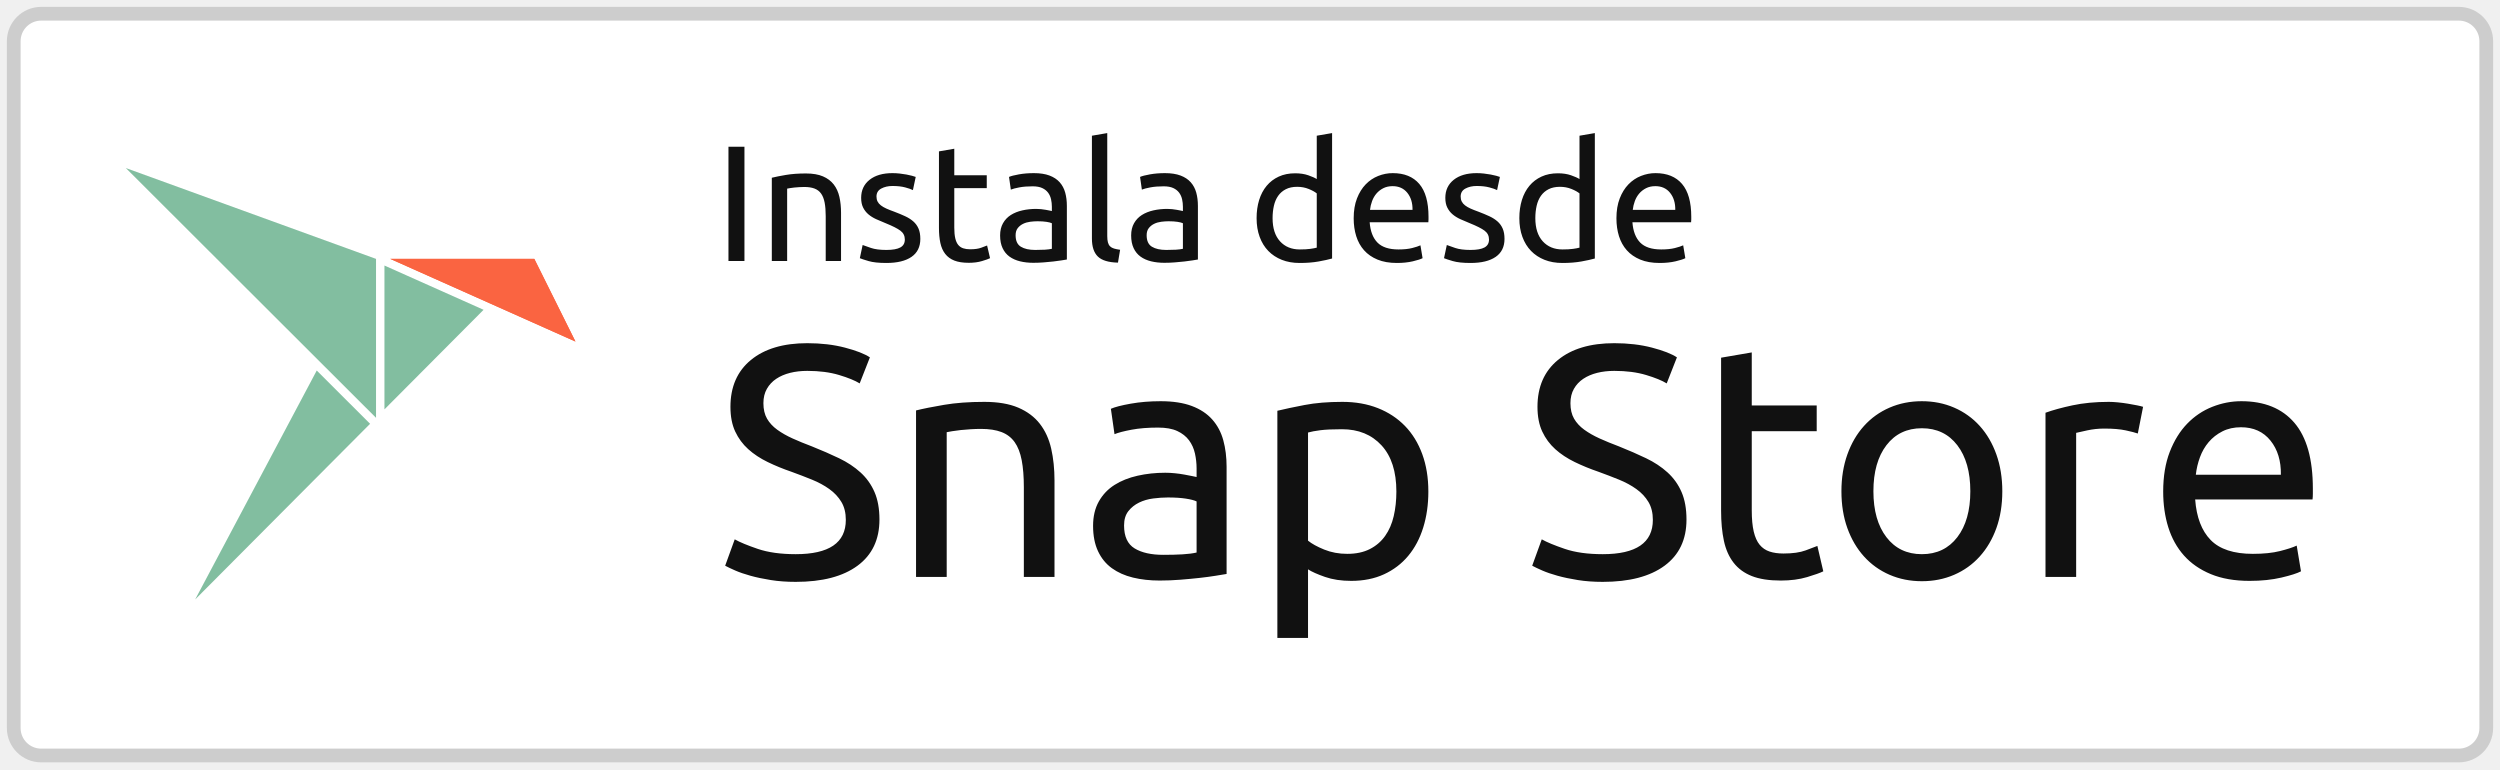
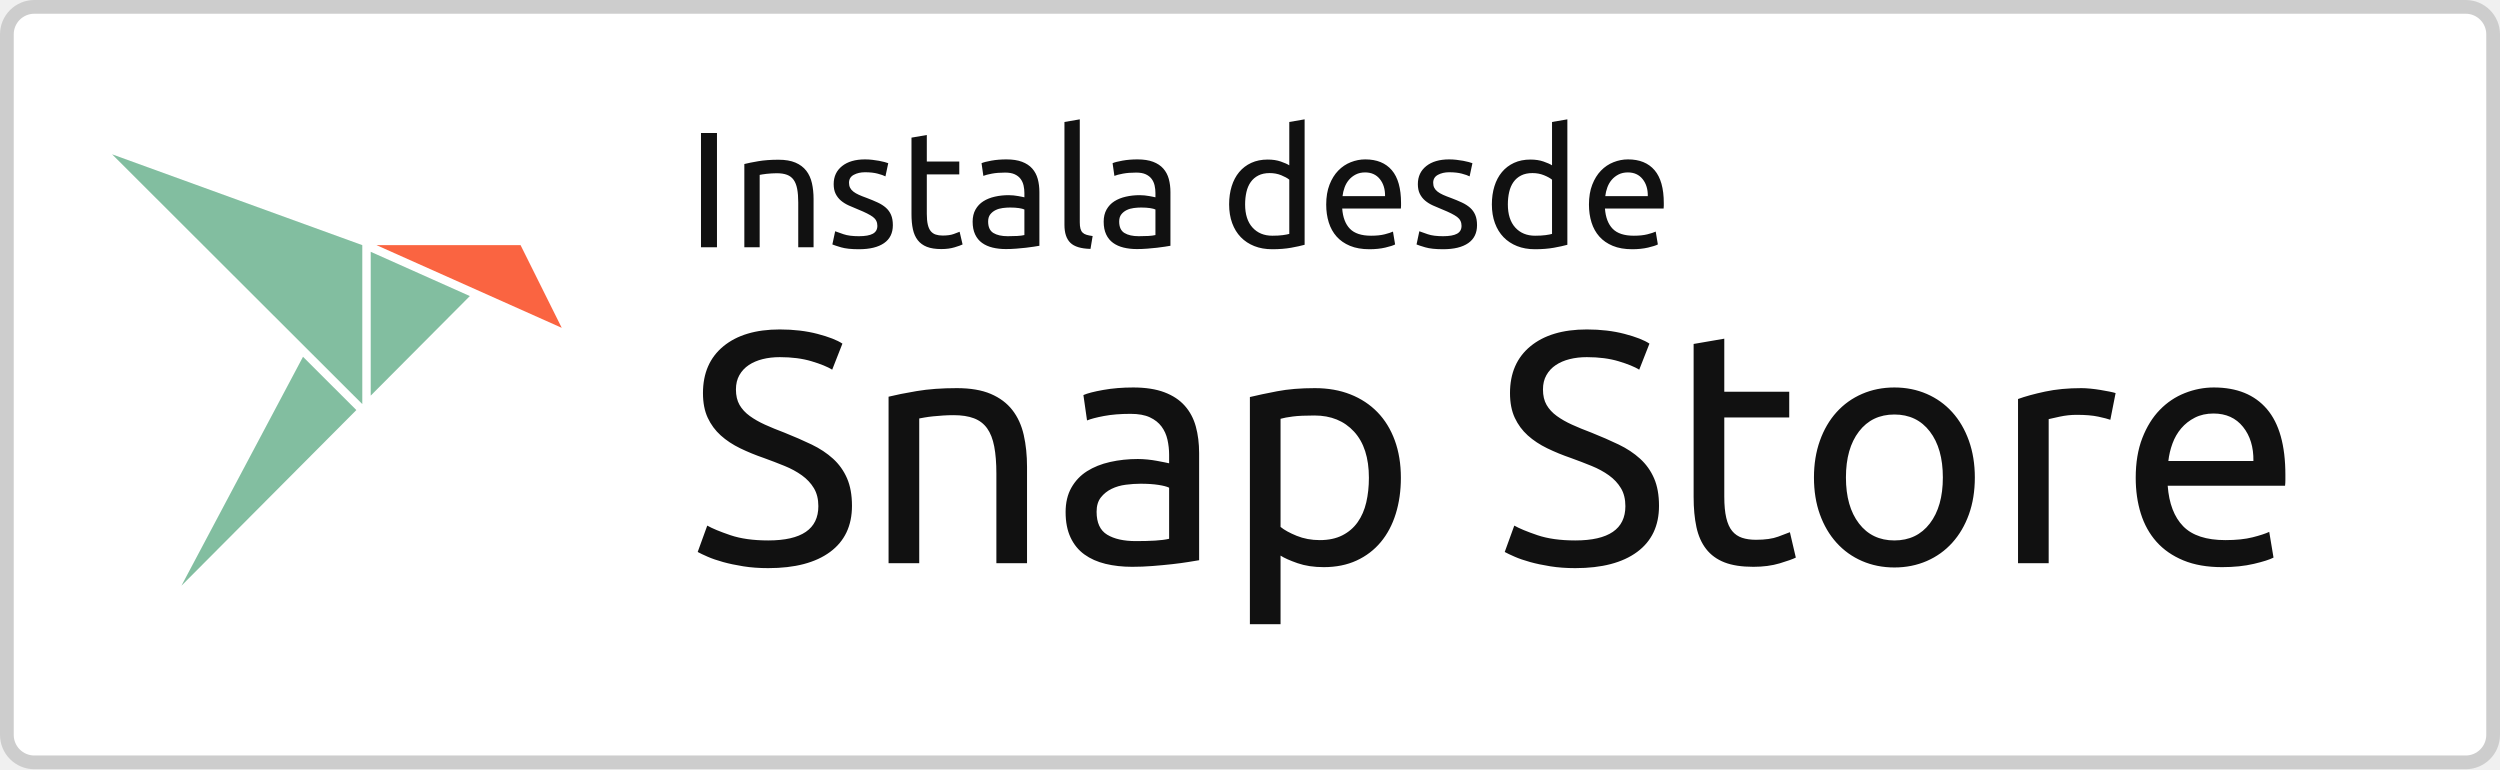
- <svg xmlns="http://www.w3.org/2000/svg" xmlns:xlink="http://www.w3.org/1999/xlink" width="182px" height="56px" viewBox="0 0 182 56" version="1.1">
-   <defs>
-     <polygon id="path-1" points="10.552 0.559 0.061 0.559 13.549 6.58" />
-   </defs>
-   <g id="Other-languages" stroke="none" stroke-width="1" fill="none" fill-rule="evenodd">
-     <g id="ES" transform="translate(-199, -113)">
-       <g id="[ES]-snap-store-white-uneditable" transform="translate(200, 114)">
-         <rect id="Rectangle-path" stroke="#CDCDCD" fill="#FFFFFF" x="0" y="0" width="180" height="54" rx="2" />
-         <g id="logo" transform="translate(8, 11)">
-           <g>
-             <polygon id="Fill-2265" fill="#82BEA0" fill-rule="nonzero" points="18.988 17.802 26.205 10.553 18.988 7.331" />
-             <polygon id="Fill-2266" fill="#82BEA0" fill-rule="nonzero" points="5.208 31.641 17.942 18.852 14.059 14.974" />
-             <polygon id="Fill-2267" fill="#82BEA0" fill-rule="nonzero" points="0.16 0.233 18.375 18.417 18.375 6.846" />
-             <g id="Fill-2268" transform="translate(19.34483, 6.285714)" fill="#FA6441" fill-rule="nonzero">
-               <polygon id="path-2" points="10.552 0.559 0.061 0.559 13.549 6.58" />
-             </g>
-             <g id="colour/snappy-accent-Clipped" transform="translate(19.34483, 6.285714)">
-               <mask id="mask-2" fill="white">
-                 <use xlink:href="#path-1" />
-               </mask>
-               <g id="path-2" />
-               <g id="colour/snappy-accent" mask="url(#mask-2)">
-                 <g transform="translate(-19.91379, -9.142857)" id="Rectangle-2">
-                   <g transform="translate(0.343092, 0.497771)">
-                     <rect id="Rectangle-path" fill="#FA6441" fill-rule="nonzero" x="0" y="0" width="101.276" height="34.857" />
-                   </g>
-                 </g>
-               </g>
-             </g>
-           </g>
-         </g>
-         <path d="M52.032,9.684 L53.196,9.684 L53.196,18 L52.032,18 L52.032,9.684 Z M55.188,11.94 C55.444,11.876 55.784,11.808 56.208,11.736 C56.632,11.664 57.12,11.628 57.672,11.628 C58.168,11.628 58.58,11.698 58.908,11.838 C59.236,11.978 59.498,12.174 59.694,12.426 C59.89,12.678 60.028,12.98 60.108,13.332 C60.188,13.684 60.228,14.072 60.228,14.496 L60.228,18 L59.112,18 L59.112,14.736 C59.112,14.352 59.086,14.024 59.034,13.752 C58.982,13.48 58.896,13.26 58.776,13.092 C58.656,12.924 58.496,12.802 58.296,12.726 C58.096,12.65 57.848,12.612 57.552,12.612 C57.432,12.612 57.308,12.616 57.18,12.624 C57.052,12.632 56.93,12.642 56.814,12.654 C56.698,12.666 56.594,12.68 56.502,12.696 C56.41,12.712 56.344,12.724 56.304,12.732 L56.304,18 L55.188,18 L55.188,11.94 Z M63.528,17.196 C63.984,17.196 64.322,17.136 64.542,17.016 C64.762,16.896 64.872,16.704 64.872,16.44 C64.872,16.168 64.764,15.952 64.548,15.792 C64.332,15.632 63.976,15.452 63.48,15.252 C63.24,15.156 63.01,15.058 62.79,14.958 C62.57,14.858 62.38,14.74 62.22,14.604 C62.06,14.468 61.932,14.304 61.836,14.112 C61.74,13.92 61.692,13.684 61.692,13.404 C61.692,12.852 61.896,12.414 62.304,12.09 C62.712,11.766 63.268,11.604 63.972,11.604 C64.148,11.604 64.324,11.614 64.5,11.634 C64.676,11.654 64.84,11.678 64.992,11.706 C65.144,11.734 65.278,11.764 65.394,11.796 C65.51,11.828 65.6,11.856 65.664,11.88 L65.46,12.84 C65.34,12.776 65.152,12.71 64.896,12.642 C64.64,12.574 64.332,12.54 63.972,12.54 C63.66,12.54 63.388,12.602 63.156,12.726 C62.924,12.85 62.808,13.044 62.808,13.308 C62.808,13.444 62.834,13.564 62.886,13.668 C62.938,13.772 63.018,13.866 63.126,13.95 C63.234,14.034 63.368,14.112 63.528,14.184 C63.688,14.256 63.88,14.332 64.104,14.412 C64.4,14.524 64.664,14.634 64.896,14.742 C65.128,14.85 65.326,14.976 65.49,15.12 C65.654,15.264 65.78,15.438 65.868,15.642 C65.956,15.846 66,16.096 66,16.392 C66,16.968 65.786,17.404 65.358,17.7 C64.93,17.996 64.32,18.144 63.528,18.144 C62.976,18.144 62.544,18.098 62.232,18.006 C61.92,17.914 61.708,17.844 61.596,17.796 L61.8,16.836 C61.928,16.884 62.132,16.956 62.412,17.052 C62.692,17.148 63.064,17.196 63.528,17.196 Z M68.472,11.76 L70.836,11.76 L70.836,12.696 L68.472,12.696 L68.472,15.576 C68.472,15.888 68.496,16.146 68.544,16.35 C68.592,16.554 68.664,16.714 68.76,16.83 C68.856,16.946 68.976,17.028 69.12,17.076 C69.264,17.124 69.432,17.148 69.624,17.148 C69.96,17.148 70.23,17.11 70.434,17.034 C70.638,16.958 70.78,16.904 70.86,16.872 L71.076,17.796 C70.964,17.852 70.768,17.922 70.488,18.006 C70.208,18.09 69.888,18.132 69.528,18.132 C69.104,18.132 68.754,18.078 68.478,17.97 C68.202,17.862 67.98,17.7 67.812,17.484 C67.644,17.268 67.526,17.002 67.458,16.686 C67.39,16.37 67.356,16.004 67.356,15.588 L67.356,10.02 L68.472,9.828 L68.472,11.76 Z M74.364,17.196 C74.628,17.196 74.862,17.19 75.066,17.178 C75.27,17.166 75.44,17.144 75.576,17.112 L75.576,15.252 C75.496,15.212 75.366,15.178 75.186,15.15 C75.006,15.122 74.788,15.108 74.532,15.108 C74.364,15.108 74.186,15.12 73.998,15.144 C73.81,15.168 73.638,15.218 73.482,15.294 C73.326,15.37 73.196,15.474 73.092,15.606 C72.988,15.738 72.936,15.912 72.936,16.128 C72.936,16.528 73.064,16.806 73.32,16.962 C73.576,17.118 73.924,17.196 74.364,17.196 Z M74.268,11.604 C74.716,11.604 75.094,11.662 75.402,11.778 C75.71,11.894 75.958,12.058 76.146,12.27 C76.334,12.482 76.468,12.734 76.548,13.026 C76.628,13.318 76.668,13.64 76.668,13.992 L76.668,17.892 C76.572,17.908 76.438,17.93 76.266,17.958 C76.094,17.986 75.9,18.012 75.684,18.036 C75.468,18.06 75.234,18.082 74.982,18.102 C74.73,18.122 74.48,18.132 74.232,18.132 C73.88,18.132 73.556,18.096 73.26,18.024 C72.964,17.952 72.708,17.838 72.492,17.682 C72.276,17.526 72.108,17.32 71.988,17.064 C71.868,16.808 71.808,16.5 71.808,16.14 C71.808,15.796 71.878,15.5 72.018,15.252 C72.158,15.004 72.348,14.804 72.588,14.652 C72.828,14.5 73.108,14.388 73.428,14.316 C73.748,14.244 74.084,14.208 74.436,14.208 C74.548,14.208 74.664,14.214 74.784,14.226 C74.904,14.238 75.018,14.254 75.126,14.274 C75.234,14.294 75.328,14.312 75.408,14.328 C75.488,14.344 75.544,14.356 75.576,14.364 L75.576,14.052 C75.576,13.868 75.556,13.686 75.516,13.506 C75.476,13.326 75.404,13.166 75.3,13.026 C75.196,12.886 75.054,12.774 74.874,12.69 C74.694,12.606 74.46,12.564 74.172,12.564 C73.804,12.564 73.482,12.59 73.206,12.642 C72.93,12.694 72.724,12.748 72.588,12.804 L72.456,11.88 C72.6,11.816 72.84,11.754 73.176,11.694 C73.512,11.634 73.876,11.604 74.268,11.604 Z M80.388,18.12 C79.7,18.104 79.212,17.956 78.924,17.676 C78.636,17.396 78.492,16.96 78.492,16.368 L78.492,8.88 L79.608,8.688 L79.608,16.188 C79.608,16.372 79.624,16.524 79.656,16.644 C79.688,16.764 79.74,16.86 79.812,16.932 C79.884,17.004 79.98,17.058 80.1,17.094 C80.22,17.13 80.368,17.16 80.544,17.184 L80.388,18.12 Z M83.904,17.196 C84.168,17.196 84.402,17.19 84.606,17.178 C84.81,17.166 84.98,17.144 85.116,17.112 L85.116,15.252 C85.036,15.212 84.906,15.178 84.726,15.15 C84.546,15.122 84.328,15.108 84.072,15.108 C83.904,15.108 83.726,15.12 83.538,15.144 C83.35,15.168 83.178,15.218 83.022,15.294 C82.866,15.37 82.736,15.474 82.632,15.606 C82.528,15.738 82.476,15.912 82.476,16.128 C82.476,16.528 82.604,16.806 82.86,16.962 C83.116,17.118 83.464,17.196 83.904,17.196 Z M83.808,11.604 C84.256,11.604 84.634,11.662 84.942,11.778 C85.25,11.894 85.498,12.058 85.686,12.27 C85.874,12.482 86.008,12.734 86.088,13.026 C86.168,13.318 86.208,13.64 86.208,13.992 L86.208,17.892 C86.112,17.908 85.978,17.93 85.806,17.958 C85.634,17.986 85.44,18.012 85.224,18.036 C85.008,18.06 84.774,18.082 84.522,18.102 C84.27,18.122 84.02,18.132 83.772,18.132 C83.42,18.132 83.096,18.096 82.8,18.024 C82.504,17.952 82.248,17.838 82.032,17.682 C81.816,17.526 81.648,17.32 81.528,17.064 C81.408,16.808 81.348,16.5 81.348,16.14 C81.348,15.796 81.418,15.5 81.558,15.252 C81.698,15.004 81.888,14.804 82.128,14.652 C82.368,14.5 82.648,14.388 82.968,14.316 C83.288,14.244 83.624,14.208 83.976,14.208 C84.088,14.208 84.204,14.214 84.324,14.226 C84.444,14.238 84.558,14.254 84.666,14.274 C84.774,14.294 84.868,14.312 84.948,14.328 C85.028,14.344 85.084,14.356 85.116,14.364 L85.116,14.052 C85.116,13.868 85.096,13.686 85.056,13.506 C85.016,13.326 84.944,13.166 84.84,13.026 C84.736,12.886 84.594,12.774 84.414,12.69 C84.234,12.606 84,12.564 83.712,12.564 C83.344,12.564 83.022,12.59 82.746,12.642 C82.47,12.694 82.264,12.748 82.128,12.804 L81.996,11.88 C82.14,11.816 82.38,11.754 82.716,11.694 C83.052,11.634 83.416,11.604 83.808,11.604 Z M94.86,13.08 C94.724,12.968 94.528,12.86 94.272,12.756 C94.016,12.652 93.736,12.6 93.432,12.6 C93.112,12.6 92.838,12.658 92.61,12.774 C92.382,12.89 92.196,13.05 92.052,13.254 C91.908,13.458 91.804,13.7 91.74,13.98 C91.676,14.26 91.644,14.56 91.644,14.88 C91.644,15.608 91.824,16.17 92.184,16.566 C92.544,16.962 93.024,17.16 93.624,17.16 C93.928,17.16 94.182,17.146 94.386,17.118 C94.59,17.09 94.748,17.06 94.86,17.028 L94.86,13.08 Z M94.86,8.88 L95.976,8.688 L95.976,17.82 C95.72,17.892 95.392,17.964 94.992,18.036 C94.592,18.108 94.132,18.144 93.612,18.144 C93.132,18.144 92.7,18.068 92.316,17.916 C91.932,17.764 91.604,17.548 91.332,17.268 C91.06,16.988 90.85,16.646 90.702,16.242 C90.554,15.838 90.48,15.384 90.48,14.88 C90.48,14.4 90.542,13.96 90.666,13.56 C90.79,13.16 90.972,12.816 91.212,12.528 C91.452,12.24 91.746,12.016 92.094,11.856 C92.442,11.696 92.84,11.616 93.288,11.616 C93.648,11.616 93.966,11.664 94.242,11.76 C94.518,11.856 94.724,11.948 94.86,12.036 L94.86,8.88 Z M97.548,14.892 C97.548,14.34 97.628,13.858 97.788,13.446 C97.948,13.034 98.16,12.692 98.424,12.42 C98.688,12.148 98.992,11.944 99.336,11.808 C99.68,11.672 100.032,11.604 100.392,11.604 C101.232,11.604 101.876,11.866 102.324,12.39 C102.772,12.914 102.996,13.712 102.996,14.784 L102.996,14.97 C102.996,15.046 102.992,15.116 102.984,15.18 L98.712,15.18 C98.76,15.828 98.948,16.32 99.276,16.656 C99.604,16.992 100.116,17.16 100.812,17.16 C101.204,17.16 101.534,17.126 101.802,17.058 C102.07,16.99 102.272,16.924 102.408,16.86 L102.564,17.796 C102.428,17.868 102.19,17.944 101.85,18.024 C101.51,18.104 101.124,18.144 100.692,18.144 C100.148,18.144 99.678,18.062 99.282,17.898 C98.886,17.734 98.56,17.508 98.304,17.22 C98.048,16.932 97.858,16.59 97.734,16.194 C97.61,15.798 97.548,15.364 97.548,14.892 Z M101.832,14.28 C101.84,13.776 101.714,13.362 101.454,13.038 C101.194,12.714 100.836,12.552 100.38,12.552 C100.124,12.552 99.898,12.602 99.702,12.702 C99.506,12.802 99.34,12.932 99.204,13.092 C99.068,13.252 98.962,13.436 98.886,13.644 C98.81,13.852 98.76,14.064 98.736,14.28 L101.832,14.28 Z M106.056,17.196 C106.512,17.196 106.85,17.136 107.07,17.016 C107.29,16.896 107.4,16.704 107.4,16.44 C107.4,16.168 107.292,15.952 107.076,15.792 C106.86,15.632 106.504,15.452 106.008,15.252 C105.768,15.156 105.538,15.058 105.318,14.958 C105.098,14.858 104.908,14.74 104.748,14.604 C104.588,14.468 104.46,14.304 104.364,14.112 C104.268,13.92 104.22,13.684 104.22,13.404 C104.22,12.852 104.424,12.414 104.832,12.09 C105.24,11.766 105.796,11.604 106.5,11.604 C106.676,11.604 106.852,11.614 107.028,11.634 C107.204,11.654 107.368,11.678 107.52,11.706 C107.672,11.734 107.806,11.764 107.922,11.796 C108.038,11.828 108.128,11.856 108.192,11.88 L107.988,12.84 C107.868,12.776 107.68,12.71 107.424,12.642 C107.168,12.574 106.86,12.54 106.5,12.54 C106.188,12.54 105.916,12.602 105.684,12.726 C105.452,12.85 105.336,13.044 105.336,13.308 C105.336,13.444 105.362,13.564 105.414,13.668 C105.466,13.772 105.546,13.866 105.654,13.95 C105.762,14.034 105.896,14.112 106.056,14.184 C106.216,14.256 106.408,14.332 106.632,14.412 C106.928,14.524 107.192,14.634 107.424,14.742 C107.656,14.85 107.854,14.976 108.018,15.12 C108.182,15.264 108.308,15.438 108.396,15.642 C108.484,15.846 108.528,16.096 108.528,16.392 C108.528,16.968 108.314,17.404 107.886,17.7 C107.458,17.996 106.848,18.144 106.056,18.144 C105.504,18.144 105.072,18.098 104.76,18.006 C104.448,17.914 104.236,17.844 104.124,17.796 L104.328,16.836 C104.456,16.884 104.66,16.956 104.94,17.052 C105.22,17.148 105.592,17.196 106.056,17.196 Z M113.988,13.08 C113.852,12.968 113.656,12.86 113.4,12.756 C113.144,12.652 112.864,12.6 112.56,12.6 C112.24,12.6 111.966,12.658 111.738,12.774 C111.51,12.89 111.324,13.05 111.18,13.254 C111.036,13.458 110.932,13.7 110.868,13.98 C110.804,14.26 110.772,14.56 110.772,14.88 C110.772,15.608 110.952,16.17 111.312,16.566 C111.672,16.962 112.152,17.16 112.752,17.16 C113.056,17.16 113.31,17.146 113.514,17.118 C113.718,17.09 113.876,17.06 113.988,17.028 L113.988,13.08 Z M113.988,8.88 L115.104,8.688 L115.104,17.82 C114.848,17.892 114.52,17.964 114.12,18.036 C113.72,18.108 113.26,18.144 112.74,18.144 C112.26,18.144 111.828,18.068 111.444,17.916 C111.06,17.764 110.732,17.548 110.46,17.268 C110.188,16.988 109.978,16.646 109.83,16.242 C109.682,15.838 109.608,15.384 109.608,14.88 C109.608,14.4 109.67,13.96 109.794,13.56 C109.918,13.16 110.1,12.816 110.34,12.528 C110.58,12.24 110.874,12.016 111.222,11.856 C111.57,11.696 111.968,11.616 112.416,11.616 C112.776,11.616 113.094,11.664 113.37,11.76 C113.646,11.856 113.852,11.948 113.988,12.036 L113.988,8.88 Z M116.676,14.892 C116.676,14.34 116.756,13.858 116.916,13.446 C117.076,13.034 117.288,12.692 117.552,12.42 C117.816,12.148 118.12,11.944 118.464,11.808 C118.808,11.672 119.16,11.604 119.52,11.604 C120.36,11.604 121.004,11.866 121.452,12.39 C121.9,12.914 122.124,13.712 122.124,14.784 L122.124,14.97 C122.124,15.046 122.12,15.116 122.112,15.18 L117.84,15.18 C117.888,15.828 118.076,16.32 118.404,16.656 C118.732,16.992 119.244,17.16 119.94,17.16 C120.332,17.16 120.662,17.126 120.93,17.058 C121.198,16.99 121.4,16.924 121.536,16.86 L121.692,17.796 C121.556,17.868 121.318,17.944 120.978,18.024 C120.638,18.104 120.252,18.144 119.82,18.144 C119.276,18.144 118.806,18.062 118.41,17.898 C118.014,17.734 117.688,17.508 117.432,17.22 C117.176,16.932 116.986,16.59 116.862,16.194 C116.738,15.798 116.676,15.364 116.676,14.892 Z M120.96,14.28 C120.968,13.776 120.842,13.362 120.582,13.038 C120.322,12.714 119.964,12.552 119.508,12.552 C119.252,12.552 119.026,12.602 118.83,12.702 C118.634,12.802 118.468,12.932 118.332,13.092 C118.196,13.252 118.09,13.436 118.014,13.644 C117.938,13.852 117.888,14.064 117.864,14.28 L120.96,14.28 Z" id="Instala-desde" fill="#111111" />
-         <path d="M56.928,39.344 C59.36,39.344 60.576,38.512 60.576,36.848 C60.576,36.336 60.468,35.9 60.252,35.54 C60.036,35.18 59.744,34.868 59.376,34.604 C59.008,34.34 58.588,34.112 58.116,33.92 C57.644,33.728 57.144,33.536 56.616,33.344 C56.008,33.136 55.432,32.9 54.888,32.636 C54.344,32.372 53.872,32.06 53.472,31.7 C53.072,31.34 52.756,30.912 52.524,30.416 C52.292,29.92 52.176,29.32 52.176,28.616 C52.176,27.16 52.672,26.024 53.664,25.208 C54.656,24.392 56.024,23.984 57.768,23.984 C58.776,23.984 59.692,24.092 60.516,24.308 C61.34,24.524 61.944,24.76 62.328,25.016 L61.584,26.912 C61.248,26.704 60.748,26.5 60.084,26.3 C59.42,26.1 58.648,26 57.768,26 C57.32,26 56.904,26.048 56.52,26.144 C56.136,26.24 55.8,26.384 55.512,26.576 C55.224,26.768 54.996,27.012 54.828,27.308 C54.66,27.604 54.576,27.952 54.576,28.352 C54.576,28.8 54.664,29.176 54.84,29.48 C55.016,29.784 55.264,30.052 55.584,30.284 C55.904,30.516 56.276,30.728 56.7,30.92 C57.124,31.112 57.592,31.304 58.104,31.496 C58.824,31.784 59.484,32.072 60.084,32.36 C60.684,32.648 61.204,32.992 61.644,33.392 C62.084,33.792 62.424,34.268 62.664,34.82 C62.904,35.372 63.024,36.04 63.024,36.824 C63.024,38.28 62.492,39.4 61.428,40.184 C60.364,40.968 58.864,41.36 56.928,41.36 C56.272,41.36 55.668,41.316 55.116,41.228 C54.564,41.14 54.072,41.036 53.64,40.916 C53.208,40.796 52.836,40.668 52.524,40.532 C52.212,40.396 51.968,40.28 51.792,40.184 L52.488,38.264 C52.856,38.472 53.416,38.704 54.168,38.96 C54.92,39.216 55.84,39.344 56.928,39.344 Z M65.688,28.88 C66.2,28.752 66.88,28.616 67.728,28.472 C68.576,28.328 69.552,28.256 70.656,28.256 C71.648,28.256 72.472,28.396 73.128,28.676 C73.784,28.956 74.308,29.348 74.7,29.852 C75.092,30.356 75.368,30.96 75.528,31.664 C75.688,32.368 75.768,33.144 75.768,33.992 L75.768,41 L73.536,41 L73.536,34.472 C73.536,33.704 73.484,33.048 73.38,32.504 C73.276,31.96 73.104,31.52 72.864,31.184 C72.624,30.848 72.304,30.604 71.904,30.452 C71.504,30.3 71.008,30.224 70.416,30.224 C70.176,30.224 69.928,30.232 69.672,30.248 C69.416,30.264 69.172,30.284 68.94,30.308 C68.708,30.332 68.5,30.36 68.316,30.392 C68.132,30.424 68,30.448 67.92,30.464 L67.92,41 L65.688,41 L65.688,28.88 Z M83.688,39.392 C84.216,39.392 84.684,39.38 85.092,39.356 C85.5,39.332 85.84,39.288 86.112,39.224 L86.112,35.504 C85.952,35.424 85.692,35.356 85.332,35.3 C84.972,35.244 84.536,35.216 84.024,35.216 C83.688,35.216 83.332,35.24 82.956,35.288 C82.58,35.336 82.236,35.436 81.924,35.588 C81.612,35.74 81.352,35.948 81.144,36.212 C80.936,36.476 80.832,36.824 80.832,37.256 C80.832,38.056 81.088,38.612 81.6,38.924 C82.112,39.236 82.808,39.392 83.688,39.392 Z M83.496,28.208 C84.392,28.208 85.148,28.324 85.764,28.556 C86.38,28.788 86.876,29.116 87.252,29.54 C87.628,29.964 87.896,30.468 88.056,31.052 C88.216,31.636 88.296,32.28 88.296,32.984 L88.296,40.784 C88.104,40.816 87.836,40.86 87.492,40.916 C87.148,40.972 86.76,41.024 86.328,41.072 C85.896,41.12 85.428,41.164 84.924,41.204 C84.42,41.244 83.92,41.264 83.424,41.264 C82.72,41.264 82.072,41.192 81.48,41.048 C80.888,40.904 80.376,40.676 79.944,40.364 C79.512,40.052 79.176,39.64 78.936,39.128 C78.696,38.616 78.576,38 78.576,37.28 C78.576,36.592 78.716,36 78.996,35.504 C79.276,35.008 79.656,34.608 80.136,34.304 C80.616,34 81.176,33.776 81.816,33.632 C82.456,33.488 83.128,33.416 83.832,33.416 C84.056,33.416 84.288,33.428 84.528,33.452 C84.768,33.476 84.996,33.508 85.212,33.548 C85.428,33.588 85.616,33.624 85.776,33.656 C85.936,33.688 86.048,33.712 86.112,33.728 L86.112,33.104 C86.112,32.736 86.072,32.372 85.992,32.012 C85.912,31.652 85.768,31.332 85.56,31.052 C85.352,30.772 85.068,30.548 84.708,30.38 C84.348,30.212 83.88,30.128 83.304,30.128 C82.568,30.128 81.924,30.18 81.372,30.284 C80.82,30.388 80.408,30.496 80.136,30.608 L79.872,28.76 C80.16,28.632 80.64,28.508 81.312,28.388 C81.984,28.268 82.712,28.208 83.496,28.208 Z M100.656,34.784 C100.656,33.328 100.296,32.208 99.576,31.424 C98.856,30.64 97.896,30.248 96.696,30.248 C96.024,30.248 95.5,30.272 95.124,30.32 C94.748,30.368 94.448,30.424 94.224,30.488 L94.224,38.36 C94.496,38.584 94.888,38.8 95.4,39.008 C95.912,39.216 96.472,39.32 97.08,39.32 C97.72,39.32 98.268,39.204 98.724,38.972 C99.18,38.74 99.552,38.42 99.84,38.012 C100.128,37.604 100.336,37.124 100.464,36.572 C100.592,36.02 100.656,35.424 100.656,34.784 Z M102.984,34.784 C102.984,35.728 102.86,36.6 102.612,37.4 C102.364,38.2 102,38.888 101.52,39.464 C101.04,40.04 100.452,40.488 99.756,40.808 C99.06,41.128 98.264,41.288 97.368,41.288 C96.648,41.288 96.012,41.192 95.46,41 C94.908,40.808 94.496,40.624 94.224,40.448 L94.224,45.44 L91.992,45.44 L91.992,28.904 C92.52,28.776 93.18,28.636 93.972,28.484 C94.764,28.332 95.68,28.256 96.72,28.256 C97.68,28.256 98.544,28.408 99.312,28.712 C100.08,29.016 100.736,29.448 101.28,30.008 C101.824,30.568 102.244,31.252 102.54,32.06 C102.836,32.868 102.984,33.776 102.984,34.784 Z M115.68,39.344 C118.112,39.344 119.328,38.512 119.328,36.848 C119.328,36.336 119.22,35.9 119.004,35.54 C118.788,35.18 118.496,34.868 118.128,34.604 C117.76,34.34 117.34,34.112 116.868,33.92 C116.396,33.728 115.896,33.536 115.368,33.344 C114.76,33.136 114.184,32.9 113.64,32.636 C113.096,32.372 112.624,32.06 112.224,31.7 C111.824,31.34 111.508,30.912 111.276,30.416 C111.044,29.92 110.928,29.32 110.928,28.616 C110.928,27.16 111.424,26.024 112.416,25.208 C113.408,24.392 114.776,23.984 116.52,23.984 C117.528,23.984 118.444,24.092 119.268,24.308 C120.092,24.524 120.696,24.76 121.08,25.016 L120.336,26.912 C120,26.704 119.5,26.5 118.836,26.3 C118.172,26.1 117.4,26 116.52,26 C116.072,26 115.656,26.048 115.272,26.144 C114.888,26.24 114.552,26.384 114.264,26.576 C113.976,26.768 113.748,27.012 113.58,27.308 C113.412,27.604 113.328,27.952 113.328,28.352 C113.328,28.8 113.416,29.176 113.592,29.48 C113.768,29.784 114.016,30.052 114.336,30.284 C114.656,30.516 115.028,30.728 115.452,30.92 C115.876,31.112 116.344,31.304 116.856,31.496 C117.576,31.784 118.236,32.072 118.836,32.36 C119.436,32.648 119.956,32.992 120.396,33.392 C120.836,33.792 121.176,34.268 121.416,34.82 C121.656,35.372 121.776,36.04 121.776,36.824 C121.776,38.28 121.244,39.4 120.18,40.184 C119.116,40.968 117.616,41.36 115.68,41.36 C115.024,41.36 114.42,41.316 113.868,41.228 C113.316,41.14 112.824,41.036 112.392,40.916 C111.96,40.796 111.588,40.668 111.276,40.532 C110.964,40.396 110.72,40.28 110.544,40.184 L111.24,38.264 C111.608,38.472 112.168,38.704 112.92,38.96 C113.672,39.216 114.592,39.344 115.68,39.344 Z M126.528,28.52 L131.256,28.52 L131.256,30.392 L126.528,30.392 L126.528,36.152 C126.528,36.776 126.576,37.292 126.672,37.7 C126.768,38.108 126.912,38.428 127.104,38.66 C127.296,38.892 127.536,39.056 127.824,39.152 C128.112,39.248 128.448,39.296 128.832,39.296 C129.504,39.296 130.044,39.22 130.452,39.068 C130.86,38.916 131.144,38.808 131.304,38.744 L131.736,40.592 C131.512,40.704 131.12,40.844 130.56,41.012 C130,41.18 129.36,41.264 128.64,41.264 C127.792,41.264 127.092,41.156 126.54,40.94 C125.988,40.724 125.544,40.4 125.208,39.968 C124.872,39.536 124.636,39.004 124.5,38.372 C124.364,37.74 124.296,37.008 124.296,36.176 L124.296,25.04 L126.528,24.656 L126.528,28.52 Z M144.768,34.76 C144.768,35.752 144.624,36.648 144.336,37.448 C144.048,38.248 143.644,38.936 143.124,39.512 C142.604,40.088 141.984,40.532 141.264,40.844 C140.544,41.156 139.76,41.312 138.912,41.312 C138.064,41.312 137.28,41.156 136.56,40.844 C135.84,40.532 135.22,40.088 134.7,39.512 C134.18,38.936 133.776,38.248 133.488,37.448 C133.2,36.648 133.056,35.752 133.056,34.76 C133.056,33.784 133.2,32.892 133.488,32.084 C133.776,31.276 134.18,30.584 134.7,30.008 C135.22,29.432 135.84,28.988 136.56,28.676 C137.28,28.364 138.064,28.208 138.912,28.208 C139.76,28.208 140.544,28.364 141.264,28.676 C141.984,28.988 142.604,29.432 143.124,30.008 C143.644,30.584 144.048,31.276 144.336,32.084 C144.624,32.892 144.768,33.784 144.768,34.76 Z M142.44,34.76 C142.44,33.352 142.124,32.236 141.492,31.412 C140.86,30.588 140,30.176 138.912,30.176 C137.824,30.176 136.964,30.588 136.332,31.412 C135.7,32.236 135.384,33.352 135.384,34.76 C135.384,36.168 135.7,37.284 136.332,38.108 C136.964,38.932 137.824,39.344 138.912,39.344 C140,39.344 140.86,38.932 141.492,38.108 C142.124,37.284 142.44,36.168 142.44,34.76 Z M152.52,28.256 C152.712,28.256 152.932,28.268 153.18,28.292 C153.428,28.316 153.672,28.348 153.912,28.388 C154.152,28.428 154.372,28.468 154.572,28.508 C154.772,28.548 154.92,28.584 155.016,28.616 L154.632,30.56 C154.456,30.496 154.164,30.42 153.756,30.332 C153.348,30.244 152.824,30.2 152.184,30.2 C151.768,30.2 151.356,30.244 150.948,30.332 C150.54,30.42 150.272,30.48 150.144,30.512 L150.144,41 L147.912,41 L147.912,29.048 C148.44,28.856 149.096,28.676 149.88,28.508 C150.664,28.34 151.544,28.256 152.52,28.256 Z M156.48,34.784 C156.48,33.68 156.64,32.716 156.96,31.892 C157.28,31.068 157.704,30.384 158.232,29.84 C158.76,29.296 159.368,28.888 160.056,28.616 C160.744,28.344 161.448,28.208 162.168,28.208 C163.848,28.208 165.136,28.732 166.032,29.78 C166.928,30.828 167.376,32.424 167.376,34.568 L167.376,34.94 C167.376,35.092 167.368,35.232 167.352,35.36 L158.808,35.36 C158.904,36.656 159.28,37.64 159.936,38.312 C160.592,38.984 161.616,39.32 163.008,39.32 C163.792,39.32 164.452,39.252 164.988,39.116 C165.524,38.98 165.928,38.848 166.2,38.72 L166.512,40.592 C166.24,40.736 165.764,40.888 165.084,41.048 C164.404,41.208 163.632,41.288 162.768,41.288 C161.68,41.288 160.74,41.124 159.948,40.796 C159.156,40.468 158.504,40.016 157.992,39.44 C157.48,38.864 157.1,38.18 156.852,37.388 C156.604,36.596 156.48,35.728 156.48,34.784 Z M165.048,33.56 C165.064,32.552 164.812,31.724 164.292,31.076 C163.772,30.428 163.056,30.104 162.144,30.104 C161.632,30.104 161.18,30.204 160.788,30.404 C160.396,30.604 160.064,30.864 159.792,31.184 C159.52,31.504 159.308,31.872 159.156,32.288 C159.004,32.704 158.904,33.128 158.856,33.56 L165.048,33.56 Z" id="Snap-Store" fill="#111111" />
-       </g>
+ <svg xmlns="http://www.w3.org/2000/svg" width="182px" height="56px" viewBox="0 0 182 56" version="1.1">
+   <g id="[ES]-snap-store-white-uneditable" stroke="none" stroke-width="1" fill="none" fill-rule="evenodd">
+     <rect id="Rectangle-path" stroke="#CDCDCD" fill="#FFFFFF" x="0.5" y="0.5" width="181" height="55" rx="2" />
+     <g id="logo" transform="translate(8, 11)" fill-rule="nonzero">
+       <path d="M18.988,17.802 L18.988,7.331 L26.205,10.553 L18.988,17.802 Z M5.208,31.641 L14.059,14.974 L17.942,18.852 L5.208,31.641 Z M0.16,0.233 L18.375,6.846 L18.375,18.417 L0.16,0.233 Z" id="body" fill="#82BEA0" />
+       <polygon id="head" fill="#FA6441" points="29.897 6.845 19.406 6.845 32.894 12.866" />
    </g>
+     <path d="M51.032,9.684 L52.196,9.684 L52.196,18 L51.032,18 L51.032,9.684 Z M54.188,11.94 C54.444,11.876 54.784,11.808 55.208,11.736 C55.632,11.664 56.12,11.628 56.672,11.628 C57.168,11.628 57.58,11.698 57.908,11.838 C58.236,11.978 58.498,12.174 58.694,12.426 C58.89,12.678 59.028,12.98 59.108,13.332 C59.188,13.684 59.228,14.072 59.228,14.496 L59.228,18 L58.112,18 L58.112,14.736 C58.112,14.352 58.086,14.024 58.034,13.752 C57.982,13.48 57.896,13.26 57.776,13.092 C57.656,12.924 57.496,12.802 57.296,12.726 C57.096,12.65 56.848,12.612 56.552,12.612 C56.432,12.612 56.308,12.616 56.18,12.624 C56.052,12.632 55.93,12.642 55.814,12.654 C55.698,12.666 55.594,12.68 55.502,12.696 C55.41,12.712 55.344,12.724 55.304,12.732 L55.304,18 L54.188,18 L54.188,11.94 Z M62.528,17.196 C62.984,17.196 63.322,17.136 63.542,17.016 C63.762,16.896 63.872,16.704 63.872,16.44 C63.872,16.168 63.764,15.952 63.548,15.792 C63.332,15.632 62.976,15.452 62.48,15.252 C62.24,15.156 62.01,15.058 61.79,14.958 C61.57,14.858 61.38,14.74 61.22,14.604 C61.06,14.468 60.932,14.304 60.836,14.112 C60.74,13.92 60.692,13.684 60.692,13.404 C60.692,12.852 60.896,12.414 61.304,12.09 C61.712,11.766 62.268,11.604 62.972,11.604 C63.148,11.604 63.324,11.614 63.5,11.634 C63.676,11.654 63.84,11.678 63.992,11.706 C64.144,11.734 64.278,11.764 64.394,11.796 C64.51,11.828 64.6,11.856 64.664,11.88 L64.46,12.84 C64.34,12.776 64.152,12.71 63.896,12.642 C63.64,12.574 63.332,12.54 62.972,12.54 C62.66,12.54 62.388,12.602 62.156,12.726 C61.924,12.85 61.808,13.044 61.808,13.308 C61.808,13.444 61.834,13.564 61.886,13.668 C61.938,13.772 62.018,13.866 62.126,13.95 C62.234,14.034 62.368,14.112 62.528,14.184 C62.688,14.256 62.88,14.332 63.104,14.412 C63.4,14.524 63.664,14.634 63.896,14.742 C64.128,14.85 64.326,14.976 64.49,15.12 C64.654,15.264 64.78,15.438 64.868,15.642 C64.956,15.846 65,16.096 65,16.392 C65,16.968 64.786,17.404 64.358,17.7 C63.93,17.996 63.32,18.144 62.528,18.144 C61.976,18.144 61.544,18.098 61.232,18.006 C60.92,17.914 60.708,17.844 60.596,17.796 L60.8,16.836 C60.928,16.884 61.132,16.956 61.412,17.052 C61.692,17.148 62.064,17.196 62.528,17.196 Z M67.472,11.76 L69.836,11.76 L69.836,12.696 L67.472,12.696 L67.472,15.576 C67.472,15.888 67.496,16.146 67.544,16.35 C67.592,16.554 67.664,16.714 67.76,16.83 C67.856,16.946 67.976,17.028 68.12,17.076 C68.264,17.124 68.432,17.148 68.624,17.148 C68.96,17.148 69.23,17.11 69.434,17.034 C69.638,16.958 69.78,16.904 69.86,16.872 L70.076,17.796 C69.964,17.852 69.768,17.922 69.488,18.006 C69.208,18.09 68.888,18.132 68.528,18.132 C68.104,18.132 67.754,18.078 67.478,17.97 C67.202,17.862 66.98,17.7 66.812,17.484 C66.644,17.268 66.526,17.002 66.458,16.686 C66.39,16.37 66.356,16.004 66.356,15.588 L66.356,10.02 L67.472,9.828 L67.472,11.76 Z M73.364,17.196 C73.628,17.196 73.862,17.19 74.066,17.178 C74.27,17.166 74.44,17.144 74.576,17.112 L74.576,15.252 C74.496,15.212 74.366,15.178 74.186,15.15 C74.006,15.122 73.788,15.108 73.532,15.108 C73.364,15.108 73.186,15.12 72.998,15.144 C72.81,15.168 72.638,15.218 72.482,15.294 C72.326,15.37 72.196,15.474 72.092,15.606 C71.988,15.738 71.936,15.912 71.936,16.128 C71.936,16.528 72.064,16.806 72.32,16.962 C72.576,17.118 72.924,17.196 73.364,17.196 Z M73.268,11.604 C73.716,11.604 74.094,11.662 74.402,11.778 C74.71,11.894 74.958,12.058 75.146,12.27 C75.334,12.482 75.468,12.734 75.548,13.026 C75.628,13.318 75.668,13.64 75.668,13.992 L75.668,17.892 C75.572,17.908 75.438,17.93 75.266,17.958 C75.094,17.986 74.9,18.012 74.684,18.036 C74.468,18.06 74.234,18.082 73.982,18.102 C73.73,18.122 73.48,18.132 73.232,18.132 C72.88,18.132 72.556,18.096 72.26,18.024 C71.964,17.952 71.708,17.838 71.492,17.682 C71.276,17.526 71.108,17.32 70.988,17.064 C70.868,16.808 70.808,16.5 70.808,16.14 C70.808,15.796 70.878,15.5 71.018,15.252 C71.158,15.004 71.348,14.804 71.588,14.652 C71.828,14.5 72.108,14.388 72.428,14.316 C72.748,14.244 73.084,14.208 73.436,14.208 C73.548,14.208 73.664,14.214 73.784,14.226 C73.904,14.238 74.018,14.254 74.126,14.274 C74.234,14.294 74.328,14.312 74.408,14.328 C74.488,14.344 74.544,14.356 74.576,14.364 L74.576,14.052 C74.576,13.868 74.556,13.686 74.516,13.506 C74.476,13.326 74.404,13.166 74.3,13.026 C74.196,12.886 74.054,12.774 73.874,12.69 C73.694,12.606 73.46,12.564 73.172,12.564 C72.804,12.564 72.482,12.59 72.206,12.642 C71.93,12.694 71.724,12.748 71.588,12.804 L71.456,11.88 C71.6,11.816 71.84,11.754 72.176,11.694 C72.512,11.634 72.876,11.604 73.268,11.604 Z M79.388,18.12 C78.7,18.104 78.212,17.956 77.924,17.676 C77.636,17.396 77.492,16.96 77.492,16.368 L77.492,8.88 L78.608,8.688 L78.608,16.188 C78.608,16.372 78.624,16.524 78.656,16.644 C78.688,16.764 78.74,16.86 78.812,16.932 C78.884,17.004 78.98,17.058 79.1,17.094 C79.22,17.13 79.368,17.16 79.544,17.184 L79.388,18.12 Z M82.904,17.196 C83.168,17.196 83.402,17.19 83.606,17.178 C83.81,17.166 83.98,17.144 84.116,17.112 L84.116,15.252 C84.036,15.212 83.906,15.178 83.726,15.15 C83.546,15.122 83.328,15.108 83.072,15.108 C82.904,15.108 82.726,15.12 82.538,15.144 C82.35,15.168 82.178,15.218 82.022,15.294 C81.866,15.37 81.736,15.474 81.632,15.606 C81.528,15.738 81.476,15.912 81.476,16.128 C81.476,16.528 81.604,16.806 81.86,16.962 C82.116,17.118 82.464,17.196 82.904,17.196 Z M82.808,11.604 C83.256,11.604 83.634,11.662 83.942,11.778 C84.25,11.894 84.498,12.058 84.686,12.27 C84.874,12.482 85.008,12.734 85.088,13.026 C85.168,13.318 85.208,13.64 85.208,13.992 L85.208,17.892 C85.112,17.908 84.978,17.93 84.806,17.958 C84.634,17.986 84.44,18.012 84.224,18.036 C84.008,18.06 83.774,18.082 83.522,18.102 C83.27,18.122 83.02,18.132 82.772,18.132 C82.42,18.132 82.096,18.096 81.8,18.024 C81.504,17.952 81.248,17.838 81.032,17.682 C80.816,17.526 80.648,17.32 80.528,17.064 C80.408,16.808 80.348,16.5 80.348,16.14 C80.348,15.796 80.418,15.5 80.558,15.252 C80.698,15.004 80.888,14.804 81.128,14.652 C81.368,14.5 81.648,14.388 81.968,14.316 C82.288,14.244 82.624,14.208 82.976,14.208 C83.088,14.208 83.204,14.214 83.324,14.226 C83.444,14.238 83.558,14.254 83.666,14.274 C83.774,14.294 83.868,14.312 83.948,14.328 C84.028,14.344 84.084,14.356 84.116,14.364 L84.116,14.052 C84.116,13.868 84.096,13.686 84.056,13.506 C84.016,13.326 83.944,13.166 83.84,13.026 C83.736,12.886 83.594,12.774 83.414,12.69 C83.234,12.606 83,12.564 82.712,12.564 C82.344,12.564 82.022,12.59 81.746,12.642 C81.47,12.694 81.264,12.748 81.128,12.804 L80.996,11.88 C81.14,11.816 81.38,11.754 81.716,11.694 C82.052,11.634 82.416,11.604 82.808,11.604 Z M93.86,13.08 C93.724,12.968 93.528,12.86 93.272,12.756 C93.016,12.652 92.736,12.6 92.432,12.6 C92.112,12.6 91.838,12.658 91.61,12.774 C91.382,12.89 91.196,13.05 91.052,13.254 C90.908,13.458 90.804,13.7 90.74,13.98 C90.676,14.26 90.644,14.56 90.644,14.88 C90.644,15.608 90.824,16.17 91.184,16.566 C91.544,16.962 92.024,17.16 92.624,17.16 C92.928,17.16 93.182,17.146 93.386,17.118 C93.59,17.09 93.748,17.06 93.86,17.028 L93.86,13.08 Z M93.86,8.88 L94.976,8.688 L94.976,17.82 C94.72,17.892 94.392,17.964 93.992,18.036 C93.592,18.108 93.132,18.144 92.612,18.144 C92.132,18.144 91.7,18.068 91.316,17.916 C90.932,17.764 90.604,17.548 90.332,17.268 C90.06,16.988 89.85,16.646 89.702,16.242 C89.554,15.838 89.48,15.384 89.48,14.88 C89.48,14.4 89.542,13.96 89.666,13.56 C89.79,13.16 89.972,12.816 90.212,12.528 C90.452,12.24 90.746,12.016 91.094,11.856 C91.442,11.696 91.84,11.616 92.288,11.616 C92.648,11.616 92.966,11.664 93.242,11.76 C93.518,11.856 93.724,11.948 93.86,12.036 L93.86,8.88 Z M96.548,14.892 C96.548,14.34 96.628,13.858 96.788,13.446 C96.948,13.034 97.16,12.692 97.424,12.42 C97.688,12.148 97.992,11.944 98.336,11.808 C98.68,11.672 99.032,11.604 99.392,11.604 C100.232,11.604 100.876,11.866 101.324,12.39 C101.772,12.914 101.996,13.712 101.996,14.784 L101.996,14.97 C101.996,15.046 101.992,15.116 101.984,15.18 L97.712,15.18 C97.76,15.828 97.948,16.32 98.276,16.656 C98.604,16.992 99.116,17.16 99.812,17.16 C100.204,17.16 100.534,17.126 100.802,17.058 C101.07,16.99 101.272,16.924 101.408,16.86 L101.564,17.796 C101.428,17.868 101.19,17.944 100.85,18.024 C100.51,18.104 100.124,18.144 99.692,18.144 C99.148,18.144 98.678,18.062 98.282,17.898 C97.886,17.734 97.56,17.508 97.304,17.22 C97.048,16.932 96.858,16.59 96.734,16.194 C96.61,15.798 96.548,15.364 96.548,14.892 Z M100.832,14.28 C100.84,13.776 100.714,13.362 100.454,13.038 C100.194,12.714 99.836,12.552 99.38,12.552 C99.124,12.552 98.898,12.602 98.702,12.702 C98.506,12.802 98.34,12.932 98.204,13.092 C98.068,13.252 97.962,13.436 97.886,13.644 C97.81,13.852 97.76,14.064 97.736,14.28 L100.832,14.28 Z M105.056,17.196 C105.512,17.196 105.85,17.136 106.07,17.016 C106.29,16.896 106.4,16.704 106.4,16.44 C106.4,16.168 106.292,15.952 106.076,15.792 C105.86,15.632 105.504,15.452 105.008,15.252 C104.768,15.156 104.538,15.058 104.318,14.958 C104.098,14.858 103.908,14.74 103.748,14.604 C103.588,14.468 103.46,14.304 103.364,14.112 C103.268,13.92 103.22,13.684 103.22,13.404 C103.22,12.852 103.424,12.414 103.832,12.09 C104.24,11.766 104.796,11.604 105.5,11.604 C105.676,11.604 105.852,11.614 106.028,11.634 C106.204,11.654 106.368,11.678 106.52,11.706 C106.672,11.734 106.806,11.764 106.922,11.796 C107.038,11.828 107.128,11.856 107.192,11.88 L106.988,12.84 C106.868,12.776 106.68,12.71 106.424,12.642 C106.168,12.574 105.86,12.54 105.5,12.54 C105.188,12.54 104.916,12.602 104.684,12.726 C104.452,12.85 104.336,13.044 104.336,13.308 C104.336,13.444 104.362,13.564 104.414,13.668 C104.466,13.772 104.546,13.866 104.654,13.95 C104.762,14.034 104.896,14.112 105.056,14.184 C105.216,14.256 105.408,14.332 105.632,14.412 C105.928,14.524 106.192,14.634 106.424,14.742 C106.656,14.85 106.854,14.976 107.018,15.12 C107.182,15.264 107.308,15.438 107.396,15.642 C107.484,15.846 107.528,16.096 107.528,16.392 C107.528,16.968 107.314,17.404 106.886,17.7 C106.458,17.996 105.848,18.144 105.056,18.144 C104.504,18.144 104.072,18.098 103.76,18.006 C103.448,17.914 103.236,17.844 103.124,17.796 L103.328,16.836 C103.456,16.884 103.66,16.956 103.94,17.052 C104.22,17.148 104.592,17.196 105.056,17.196 Z M112.988,13.08 C112.852,12.968 112.656,12.86 112.4,12.756 C112.144,12.652 111.864,12.6 111.56,12.6 C111.24,12.6 110.966,12.658 110.738,12.774 C110.51,12.89 110.324,13.05 110.18,13.254 C110.036,13.458 109.932,13.7 109.868,13.98 C109.804,14.26 109.772,14.56 109.772,14.88 C109.772,15.608 109.952,16.17 110.312,16.566 C110.672,16.962 111.152,17.16 111.752,17.16 C112.056,17.16 112.31,17.146 112.514,17.118 C112.718,17.09 112.876,17.06 112.988,17.028 L112.988,13.08 Z M112.988,8.88 L114.104,8.688 L114.104,17.82 C113.848,17.892 113.52,17.964 113.12,18.036 C112.72,18.108 112.26,18.144 111.74,18.144 C111.26,18.144 110.828,18.068 110.444,17.916 C110.06,17.764 109.732,17.548 109.46,17.268 C109.188,16.988 108.978,16.646 108.83,16.242 C108.682,15.838 108.608,15.384 108.608,14.88 C108.608,14.4 108.67,13.96 108.794,13.56 C108.918,13.16 109.1,12.816 109.34,12.528 C109.58,12.24 109.874,12.016 110.222,11.856 C110.57,11.696 110.968,11.616 111.416,11.616 C111.776,11.616 112.094,11.664 112.37,11.76 C112.646,11.856 112.852,11.948 112.988,12.036 L112.988,8.88 Z M115.676,14.892 C115.676,14.34 115.756,13.858 115.916,13.446 C116.076,13.034 116.288,12.692 116.552,12.42 C116.816,12.148 117.12,11.944 117.464,11.808 C117.808,11.672 118.16,11.604 118.52,11.604 C119.36,11.604 120.004,11.866 120.452,12.39 C120.9,12.914 121.124,13.712 121.124,14.784 L121.124,14.97 C121.124,15.046 121.12,15.116 121.112,15.18 L116.84,15.18 C116.888,15.828 117.076,16.32 117.404,16.656 C117.732,16.992 118.244,17.16 118.94,17.16 C119.332,17.16 119.662,17.126 119.93,17.058 C120.198,16.99 120.4,16.924 120.536,16.86 L120.692,17.796 C120.556,17.868 120.318,17.944 119.978,18.024 C119.638,18.104 119.252,18.144 118.82,18.144 C118.276,18.144 117.806,18.062 117.41,17.898 C117.014,17.734 116.688,17.508 116.432,17.22 C116.176,16.932 115.986,16.59 115.862,16.194 C115.738,15.798 115.676,15.364 115.676,14.892 Z M119.96,14.28 C119.968,13.776 119.842,13.362 119.582,13.038 C119.322,12.714 118.964,12.552 118.508,12.552 C118.252,12.552 118.026,12.602 117.83,12.702 C117.634,12.802 117.468,12.932 117.332,13.092 C117.196,13.252 117.09,13.436 117.014,13.644 C116.938,13.852 116.888,14.064 116.864,14.28 L119.96,14.28 Z" id="Get-it-from-the" fill="#111111" />
+     <path d="M55.928,39.344 C58.36,39.344 59.576,38.512 59.576,36.848 C59.576,36.336 59.468,35.9 59.252,35.54 C59.036,35.18 58.744,34.868 58.376,34.604 C58.008,34.34 57.588,34.112 57.116,33.92 C56.644,33.728 56.144,33.536 55.616,33.344 C55.008,33.136 54.432,32.9 53.888,32.636 C53.344,32.372 52.872,32.06 52.472,31.7 C52.072,31.34 51.756,30.912 51.524,30.416 C51.292,29.92 51.176,29.32 51.176,28.616 C51.176,27.16 51.672,26.024 52.664,25.208 C53.656,24.392 55.024,23.984 56.768,23.984 C57.776,23.984 58.692,24.092 59.516,24.308 C60.34,24.524 60.944,24.76 61.328,25.016 L60.584,26.912 C60.248,26.704 59.748,26.5 59.084,26.3 C58.42,26.1 57.648,26 56.768,26 C56.32,26 55.904,26.048 55.52,26.144 C55.136,26.24 54.8,26.384 54.512,26.576 C54.224,26.768 53.996,27.012 53.828,27.308 C53.66,27.604 53.576,27.952 53.576,28.352 C53.576,28.8 53.664,29.176 53.84,29.48 C54.016,29.784 54.264,30.052 54.584,30.284 C54.904,30.516 55.276,30.728 55.7,30.92 C56.124,31.112 56.592,31.304 57.104,31.496 C57.824,31.784 58.484,32.072 59.084,32.36 C59.684,32.648 60.204,32.992 60.644,33.392 C61.084,33.792 61.424,34.268 61.664,34.82 C61.904,35.372 62.024,36.04 62.024,36.824 C62.024,38.28 61.492,39.4 60.428,40.184 C59.364,40.968 57.864,41.36 55.928,41.36 C55.272,41.36 54.668,41.316 54.116,41.228 C53.564,41.14 53.072,41.036 52.64,40.916 C52.208,40.796 51.836,40.668 51.524,40.532 C51.212,40.396 50.968,40.28 50.792,40.184 L51.488,38.264 C51.856,38.472 52.416,38.704 53.168,38.96 C53.92,39.216 54.84,39.344 55.928,39.344 Z M64.688,28.88 C65.2,28.752 65.88,28.616 66.728,28.472 C67.576,28.328 68.552,28.256 69.656,28.256 C70.648,28.256 71.472,28.396 72.128,28.676 C72.784,28.956 73.308,29.348 73.7,29.852 C74.092,30.356 74.368,30.96 74.528,31.664 C74.688,32.368 74.768,33.144 74.768,33.992 L74.768,41 L72.536,41 L72.536,34.472 C72.536,33.704 72.484,33.048 72.38,32.504 C72.276,31.96 72.104,31.52 71.864,31.184 C71.624,30.848 71.304,30.604 70.904,30.452 C70.504,30.3 70.008,30.224 69.416,30.224 C69.176,30.224 68.928,30.232 68.672,30.248 C68.416,30.264 68.172,30.284 67.94,30.308 C67.708,30.332 67.5,30.36 67.316,30.392 C67.132,30.424 67,30.448 66.92,30.464 L66.92,41 L64.688,41 L64.688,28.88 Z M82.688,39.392 C83.216,39.392 83.684,39.38 84.092,39.356 C84.5,39.332 84.84,39.288 85.112,39.224 L85.112,35.504 C84.952,35.424 84.692,35.356 84.332,35.3 C83.972,35.244 83.536,35.216 83.024,35.216 C82.688,35.216 82.332,35.24 81.956,35.288 C81.58,35.336 81.236,35.436 80.924,35.588 C80.612,35.74 80.352,35.948 80.144,36.212 C79.936,36.476 79.832,36.824 79.832,37.256 C79.832,38.056 80.088,38.612 80.6,38.924 C81.112,39.236 81.808,39.392 82.688,39.392 Z M82.496,28.208 C83.392,28.208 84.148,28.324 84.764,28.556 C85.38,28.788 85.876,29.116 86.252,29.54 C86.628,29.964 86.896,30.468 87.056,31.052 C87.216,31.636 87.296,32.28 87.296,32.984 L87.296,40.784 C87.104,40.816 86.836,40.86 86.492,40.916 C86.148,40.972 85.76,41.024 85.328,41.072 C84.896,41.12 84.428,41.164 83.924,41.204 C83.42,41.244 82.92,41.264 82.424,41.264 C81.72,41.264 81.072,41.192 80.48,41.048 C79.888,40.904 79.376,40.676 78.944,40.364 C78.512,40.052 78.176,39.64 77.936,39.128 C77.696,38.616 77.576,38 77.576,37.28 C77.576,36.592 77.716,36 77.996,35.504 C78.276,35.008 78.656,34.608 79.136,34.304 C79.616,34 80.176,33.776 80.816,33.632 C81.456,33.488 82.128,33.416 82.832,33.416 C83.056,33.416 83.288,33.428 83.528,33.452 C83.768,33.476 83.996,33.508 84.212,33.548 C84.428,33.588 84.616,33.624 84.776,33.656 C84.936,33.688 85.048,33.712 85.112,33.728 L85.112,33.104 C85.112,32.736 85.072,32.372 84.992,32.012 C84.912,31.652 84.768,31.332 84.56,31.052 C84.352,30.772 84.068,30.548 83.708,30.38 C83.348,30.212 82.88,30.128 82.304,30.128 C81.568,30.128 80.924,30.18 80.372,30.284 C79.82,30.388 79.408,30.496 79.136,30.608 L78.872,28.76 C79.16,28.632 79.64,28.508 80.312,28.388 C80.984,28.268 81.712,28.208 82.496,28.208 Z M99.656,34.784 C99.656,33.328 99.296,32.208 98.576,31.424 C97.856,30.64 96.896,30.248 95.696,30.248 C95.024,30.248 94.5,30.272 94.124,30.32 C93.748,30.368 93.448,30.424 93.224,30.488 L93.224,38.36 C93.496,38.584 93.888,38.8 94.4,39.008 C94.912,39.216 95.472,39.32 96.08,39.32 C96.72,39.32 97.268,39.204 97.724,38.972 C98.18,38.74 98.552,38.42 98.84,38.012 C99.128,37.604 99.336,37.124 99.464,36.572 C99.592,36.02 99.656,35.424 99.656,34.784 Z M101.984,34.784 C101.984,35.728 101.86,36.6 101.612,37.4 C101.364,38.2 101,38.888 100.52,39.464 C100.04,40.04 99.452,40.488 98.756,40.808 C98.06,41.128 97.264,41.288 96.368,41.288 C95.648,41.288 95.012,41.192 94.46,41 C93.908,40.808 93.496,40.624 93.224,40.448 L93.224,45.44 L90.992,45.44 L90.992,28.904 C91.52,28.776 92.18,28.636 92.972,28.484 C93.764,28.332 94.68,28.256 95.72,28.256 C96.68,28.256 97.544,28.408 98.312,28.712 C99.08,29.016 99.736,29.448 100.28,30.008 C100.824,30.568 101.244,31.252 101.54,32.06 C101.836,32.868 101.984,33.776 101.984,34.784 Z M114.68,39.344 C117.112,39.344 118.328,38.512 118.328,36.848 C118.328,36.336 118.22,35.9 118.004,35.54 C117.788,35.18 117.496,34.868 117.128,34.604 C116.76,34.34 116.34,34.112 115.868,33.92 C115.396,33.728 114.896,33.536 114.368,33.344 C113.76,33.136 113.184,32.9 112.64,32.636 C112.096,32.372 111.624,32.06 111.224,31.7 C110.824,31.34 110.508,30.912 110.276,30.416 C110.044,29.92 109.928,29.32 109.928,28.616 C109.928,27.16 110.424,26.024 111.416,25.208 C112.408,24.392 113.776,23.984 115.52,23.984 C116.528,23.984 117.444,24.092 118.268,24.308 C119.092,24.524 119.696,24.76 120.08,25.016 L119.336,26.912 C119,26.704 118.5,26.5 117.836,26.3 C117.172,26.1 116.4,26 115.52,26 C115.072,26 114.656,26.048 114.272,26.144 C113.888,26.24 113.552,26.384 113.264,26.576 C112.976,26.768 112.748,27.012 112.58,27.308 C112.412,27.604 112.328,27.952 112.328,28.352 C112.328,28.8 112.416,29.176 112.592,29.48 C112.768,29.784 113.016,30.052 113.336,30.284 C113.656,30.516 114.028,30.728 114.452,30.92 C114.876,31.112 115.344,31.304 115.856,31.496 C116.576,31.784 117.236,32.072 117.836,32.36 C118.436,32.648 118.956,32.992 119.396,33.392 C119.836,33.792 120.176,34.268 120.416,34.82 C120.656,35.372 120.776,36.04 120.776,36.824 C120.776,38.28 120.244,39.4 119.18,40.184 C118.116,40.968 116.616,41.36 114.68,41.36 C114.024,41.36 113.42,41.316 112.868,41.228 C112.316,41.14 111.824,41.036 111.392,40.916 C110.96,40.796 110.588,40.668 110.276,40.532 C109.964,40.396 109.72,40.28 109.544,40.184 L110.24,38.264 C110.608,38.472 111.168,38.704 111.92,38.96 C112.672,39.216 113.592,39.344 114.68,39.344 Z M125.528,28.52 L130.256,28.52 L130.256,30.392 L125.528,30.392 L125.528,36.152 C125.528,36.776 125.576,37.292 125.672,37.7 C125.768,38.108 125.912,38.428 126.104,38.66 C126.296,38.892 126.536,39.056 126.824,39.152 C127.112,39.248 127.448,39.296 127.832,39.296 C128.504,39.296 129.044,39.22 129.452,39.068 C129.86,38.916 130.144,38.808 130.304,38.744 L130.736,40.592 C130.512,40.704 130.12,40.844 129.56,41.012 C129,41.18 128.36,41.264 127.64,41.264 C126.792,41.264 126.092,41.156 125.54,40.94 C124.988,40.724 124.544,40.4 124.208,39.968 C123.872,39.536 123.636,39.004 123.5,38.372 C123.364,37.74 123.296,37.008 123.296,36.176 L123.296,25.04 L125.528,24.656 L125.528,28.52 Z M143.768,34.76 C143.768,35.752 143.624,36.648 143.336,37.448 C143.048,38.248 142.644,38.936 142.124,39.512 C141.604,40.088 140.984,40.532 140.264,40.844 C139.544,41.156 138.76,41.312 137.912,41.312 C137.064,41.312 136.28,41.156 135.56,40.844 C134.84,40.532 134.22,40.088 133.7,39.512 C133.18,38.936 132.776,38.248 132.488,37.448 C132.2,36.648 132.056,35.752 132.056,34.76 C132.056,33.784 132.2,32.892 132.488,32.084 C132.776,31.276 133.18,30.584 133.7,30.008 C134.22,29.432 134.84,28.988 135.56,28.676 C136.28,28.364 137.064,28.208 137.912,28.208 C138.76,28.208 139.544,28.364 140.264,28.676 C140.984,28.988 141.604,29.432 142.124,30.008 C142.644,30.584 143.048,31.276 143.336,32.084 C143.624,32.892 143.768,33.784 143.768,34.76 Z M141.44,34.76 C141.44,33.352 141.124,32.236 140.492,31.412 C139.86,30.588 139,30.176 137.912,30.176 C136.824,30.176 135.964,30.588 135.332,31.412 C134.7,32.236 134.384,33.352 134.384,34.76 C134.384,36.168 134.7,37.284 135.332,38.108 C135.964,38.932 136.824,39.344 137.912,39.344 C139,39.344 139.86,38.932 140.492,38.108 C141.124,37.284 141.44,36.168 141.44,34.76 Z M151.52,28.256 C151.712,28.256 151.932,28.268 152.18,28.292 C152.428,28.316 152.672,28.348 152.912,28.388 C153.152,28.428 153.372,28.468 153.572,28.508 C153.772,28.548 153.92,28.584 154.016,28.616 L153.632,30.56 C153.456,30.496 153.164,30.42 152.756,30.332 C152.348,30.244 151.824,30.2 151.184,30.2 C150.768,30.2 150.356,30.244 149.948,30.332 C149.54,30.42 149.272,30.48 149.144,30.512 L149.144,41 L146.912,41 L146.912,29.048 C147.44,28.856 148.096,28.676 148.88,28.508 C149.664,28.34 150.544,28.256 151.52,28.256 Z M155.48,34.784 C155.48,33.68 155.64,32.716 155.96,31.892 C156.28,31.068 156.704,30.384 157.232,29.84 C157.76,29.296 158.368,28.888 159.056,28.616 C159.744,28.344 160.448,28.208 161.168,28.208 C162.848,28.208 164.136,28.732 165.032,29.78 C165.928,30.828 166.376,32.424 166.376,34.568 L166.376,34.94 C166.376,35.092 166.368,35.232 166.352,35.36 L157.808,35.36 C157.904,36.656 158.28,37.64 158.936,38.312 C159.592,38.984 160.616,39.32 162.008,39.32 C162.792,39.32 163.452,39.252 163.988,39.116 C164.524,38.98 164.928,38.848 165.2,38.72 L165.512,40.592 C165.24,40.736 164.764,40.888 164.084,41.048 C163.404,41.208 162.632,41.288 161.768,41.288 C160.68,41.288 159.74,41.124 158.948,40.796 C158.156,40.468 157.504,40.016 156.992,39.44 C156.48,38.864 156.1,38.18 155.852,37.388 C155.604,36.596 155.48,35.728 155.48,34.784 Z M164.048,33.56 C164.064,32.552 163.812,31.724 163.292,31.076 C162.772,30.428 162.056,30.104 161.144,30.104 C160.632,30.104 160.18,30.204 159.788,30.404 C159.396,30.604 159.064,30.864 158.792,31.184 C158.52,31.504 158.308,31.872 158.156,32.288 C158.004,32.704 157.904,33.128 157.856,33.56 L164.048,33.56 Z" id="Snap-Store" fill="#111111" />
  </g>
</svg>
